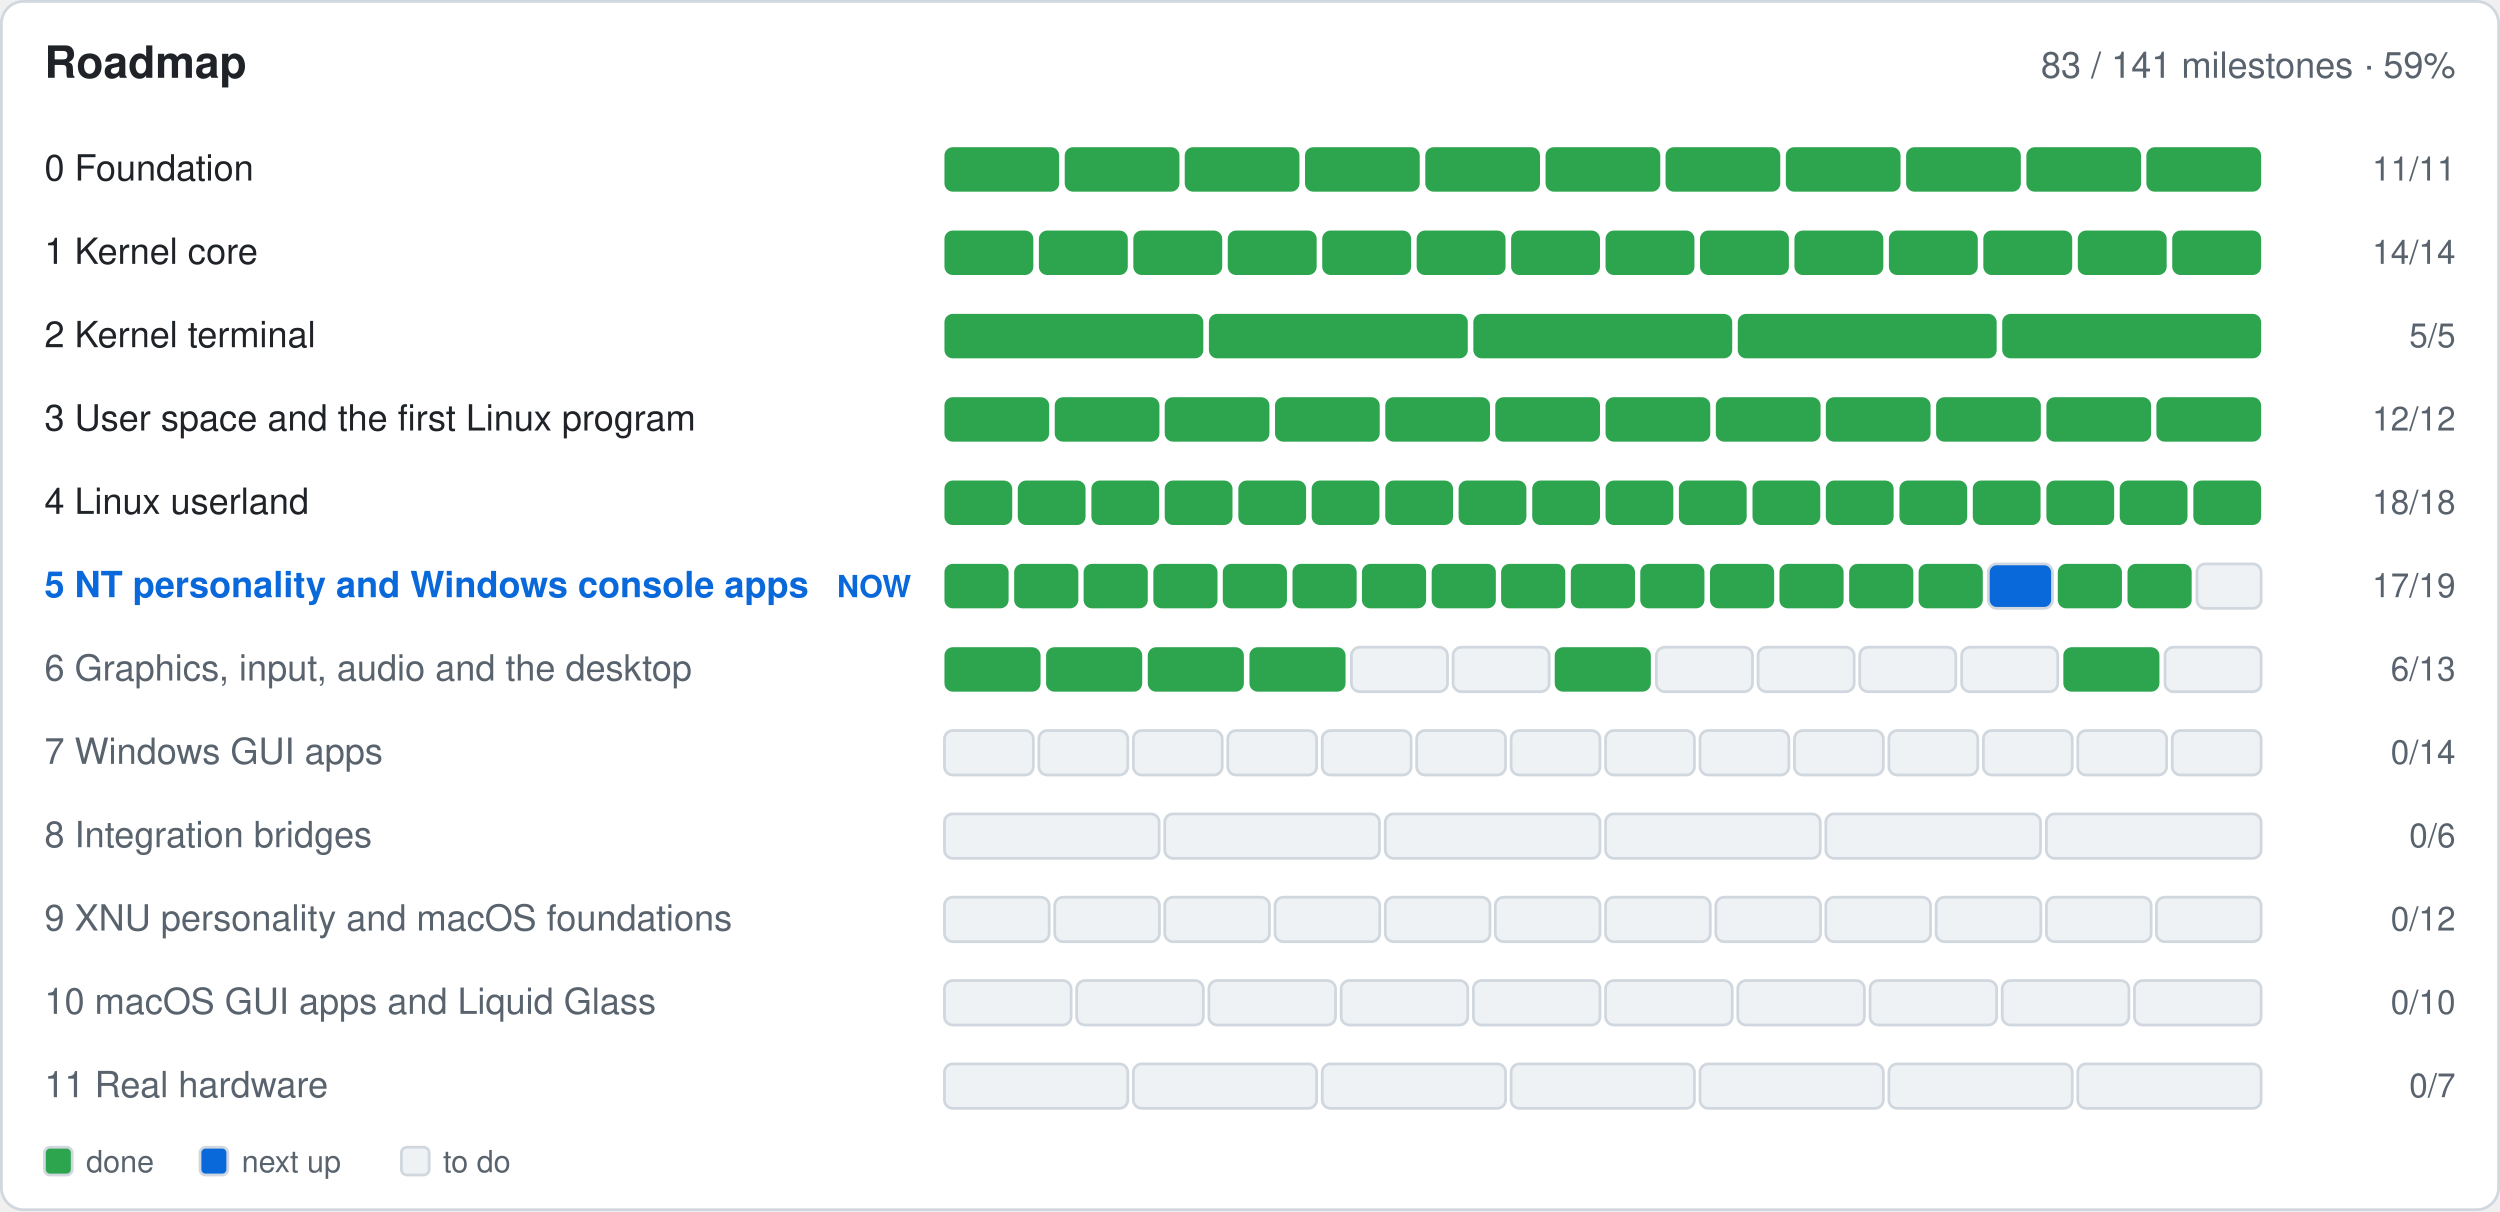
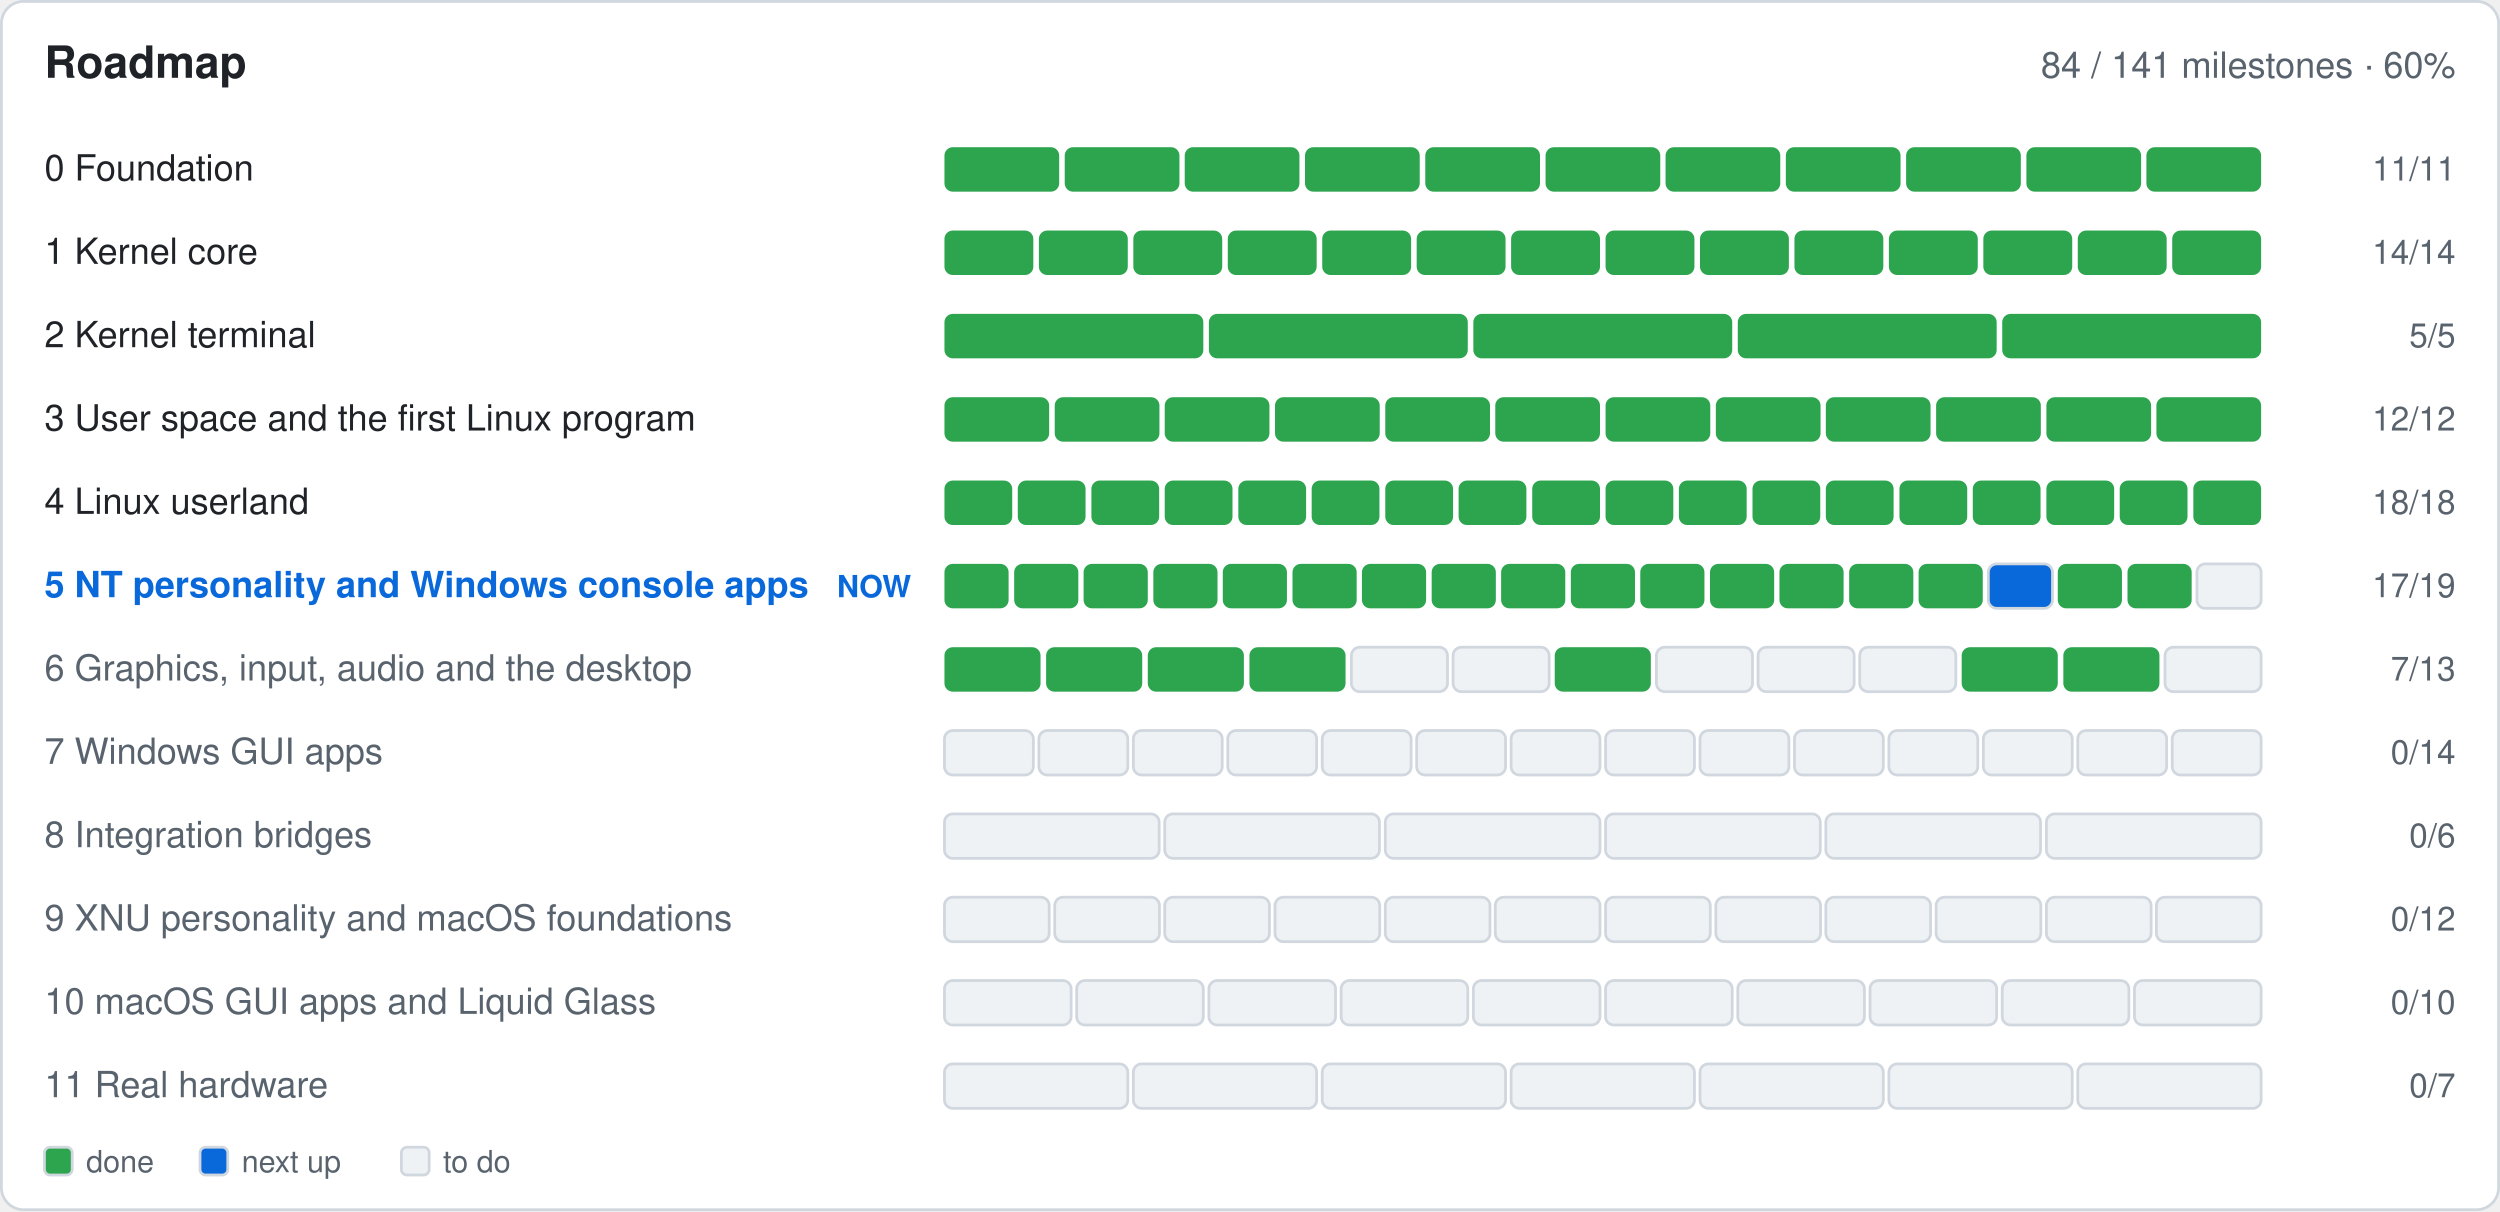
- <svg xmlns="http://www.w3.org/2000/svg" width="900" height="436" viewBox="0 0 900 436" role="img" aria-label="Roadmap: 83 of 141 milestones done">
+ <svg xmlns="http://www.w3.org/2000/svg" width="900" height="436" viewBox="0 0 900 436" role="img" aria-label="Roadmap: 84 of 141 milestones done">
  <rect x="0.5" y="0.5" width="899.0" height="435.0" fill="#ffffff" rx="8" stroke="#d0d7de" />
  <text x="16.0" y="28.0" font-family="-apple-system,BlinkMacSystemFont,'Segoe UI',Helvetica,Arial,sans-serif" font-size="16" font-weight="600" fill="#1f2328" text-anchor="start">Roadmap</text>
-   <text x="884.0" y="28.0" font-family="-apple-system,BlinkMacSystemFont,'Segoe UI',Helvetica,Arial,sans-serif" font-size="13" font-weight="400" fill="#59636e" text-anchor="end">83 / 141 milestones · 59%</text>
+   <text x="884.0" y="28.0" font-family="-apple-system,BlinkMacSystemFont,'Segoe UI',Helvetica,Arial,sans-serif" font-size="13" font-weight="400" fill="#59636e" text-anchor="end">84 / 141 milestones · 60%</text>
  <text x="16.0" y="65.0" font-family="-apple-system,BlinkMacSystemFont,'Segoe UI',Helvetica,Arial,sans-serif" font-size="13" font-weight="400" fill="#1f2328" text-anchor="start"> 0  Foundation</text>
  <g>
    <rect x="340.0" y="53.0" width="41.3" height="16.0" fill="#2da44e" rx="3" />
  </g>
  <g>
    <rect x="383.3" y="53.0" width="41.3" height="16.0" fill="#2da44e" rx="3" />
  </g>
  <g>
    <rect x="426.5" y="53.0" width="41.3" height="16.0" fill="#2da44e" rx="3" />
  </g>
  <g>
    <rect x="469.8" y="53.0" width="41.3" height="16.0" fill="#2da44e" rx="3" />
  </g>
  <g>
    <rect x="513.1" y="53.0" width="41.3" height="16.0" fill="#2da44e" rx="3" />
  </g>
  <g>
    <rect x="556.4" y="53.0" width="41.3" height="16.0" fill="#2da44e" rx="3" />
  </g>
  <g>
    <rect x="599.6" y="53.0" width="41.3" height="16.0" fill="#2da44e" rx="3" />
  </g>
  <g>
    <rect x="642.9" y="53.0" width="41.3" height="16.0" fill="#2da44e" rx="3" />
  </g>
  <g>
    <rect x="686.2" y="53.0" width="41.3" height="16.0" fill="#2da44e" rx="3" />
  </g>
  <g>
    <rect x="729.5" y="53.0" width="41.3" height="16.0" fill="#2da44e" rx="3" />
  </g>
  <g>
    <rect x="772.7" y="53.0" width="41.3" height="16.0" fill="#2da44e" rx="3" />
  </g>
  <text x="884.0" y="65.0" font-family="-apple-system,BlinkMacSystemFont,'Segoe UI',Helvetica,Arial,sans-serif" font-size="12" font-weight="400" fill="#59636e" text-anchor="end">11/11</text>
  <text x="16.0" y="95.0" font-family="-apple-system,BlinkMacSystemFont,'Segoe UI',Helvetica,Arial,sans-serif" font-size="13" font-weight="400" fill="#1f2328" text-anchor="start"> 1  Kernel core</text>
  <g>
    <rect x="340.0" y="83.0" width="32.0" height="16.0" fill="#2da44e" rx="3" />
  </g>
  <g>
    <rect x="374.0" y="83.0" width="32.0" height="16.0" fill="#2da44e" rx="3" />
  </g>
  <g>
    <rect x="408.0" y="83.0" width="32.0" height="16.0" fill="#2da44e" rx="3" />
  </g>
  <g>
    <rect x="442.0" y="83.0" width="32.0" height="16.0" fill="#2da44e" rx="3" />
  </g>
  <g>
    <rect x="476.0" y="83.0" width="32.0" height="16.0" fill="#2da44e" rx="3" />
  </g>
  <g>
    <rect x="510.0" y="83.0" width="32.0" height="16.0" fill="#2da44e" rx="3" />
  </g>
  <g>
    <rect x="544.0" y="83.0" width="32.0" height="16.0" fill="#2da44e" rx="3" />
  </g>
  <g>
    <rect x="578.0" y="83.0" width="32.0" height="16.0" fill="#2da44e" rx="3" />
  </g>
  <g>
    <rect x="612.0" y="83.0" width="32.0" height="16.0" fill="#2da44e" rx="3" />
  </g>
  <g>
    <rect x="646.0" y="83.0" width="32.0" height="16.0" fill="#2da44e" rx="3" />
  </g>
  <g>
    <rect x="680.0" y="83.0" width="32.0" height="16.0" fill="#2da44e" rx="3" />
  </g>
  <g>
    <rect x="714.0" y="83.0" width="32.0" height="16.0" fill="#2da44e" rx="3" />
  </g>
  <g>
    <rect x="748.0" y="83.0" width="32.0" height="16.0" fill="#2da44e" rx="3" />
  </g>
  <g>
    <rect x="782.0" y="83.0" width="32.0" height="16.0" fill="#2da44e" rx="3" />
  </g>
  <text x="884.0" y="95.0" font-family="-apple-system,BlinkMacSystemFont,'Segoe UI',Helvetica,Arial,sans-serif" font-size="12" font-weight="400" fill="#59636e" text-anchor="end">14/14</text>
  <text x="16.0" y="125.0" font-family="-apple-system,BlinkMacSystemFont,'Segoe UI',Helvetica,Arial,sans-serif" font-size="13" font-weight="400" fill="#1f2328" text-anchor="start"> 2  Kernel terminal</text>
  <g>
    <rect x="340.0" y="113.0" width="93.2" height="16.0" fill="#2da44e" rx="3" />
  </g>
  <g>
    <rect x="435.2" y="113.0" width="93.2" height="16.0" fill="#2da44e" rx="3" />
  </g>
  <g>
    <rect x="530.4" y="113.0" width="93.2" height="16.0" fill="#2da44e" rx="3" />
  </g>
  <g>
    <rect x="625.6" y="113.0" width="93.2" height="16.0" fill="#2da44e" rx="3" />
  </g>
  <g>
    <rect x="720.8" y="113.0" width="93.2" height="16.0" fill="#2da44e" rx="3" />
  </g>
  <text x="884.0" y="125.0" font-family="-apple-system,BlinkMacSystemFont,'Segoe UI',Helvetica,Arial,sans-serif" font-size="12" font-weight="400" fill="#59636e" text-anchor="end">5/5</text>
  <text x="16.0" y="155.0" font-family="-apple-system,BlinkMacSystemFont,'Segoe UI',Helvetica,Arial,sans-serif" font-size="13" font-weight="400" fill="#1f2328" text-anchor="start"> 3  User space and the first Linux program</text>
  <g>
    <rect x="340.0" y="143.0" width="37.7" height="16.0" fill="#2da44e" rx="3" />
  </g>
  <g>
    <rect x="379.7" y="143.0" width="37.7" height="16.0" fill="#2da44e" rx="3" />
  </g>
  <g>
    <rect x="419.3" y="143.0" width="37.7" height="16.0" fill="#2da44e" rx="3" />
  </g>
  <g>
    <rect x="459.0" y="143.0" width="37.7" height="16.0" fill="#2da44e" rx="3" />
  </g>
  <g>
    <rect x="498.7" y="143.0" width="37.7" height="16.0" fill="#2da44e" rx="3" />
  </g>
  <g>
    <rect x="538.3" y="143.0" width="37.7" height="16.0" fill="#2da44e" rx="3" />
  </g>
  <g>
    <rect x="578.0" y="143.0" width="37.7" height="16.0" fill="#2da44e" rx="3" />
  </g>
  <g>
    <rect x="617.7" y="143.0" width="37.7" height="16.0" fill="#2da44e" rx="3" />
  </g>
  <g>
    <rect x="657.3" y="143.0" width="37.7" height="16.0" fill="#2da44e" rx="3" />
  </g>
  <g>
    <rect x="697.0" y="143.0" width="37.7" height="16.0" fill="#2da44e" rx="3" />
  </g>
  <g>
    <rect x="736.7" y="143.0" width="37.7" height="16.0" fill="#2da44e" rx="3" />
  </g>
  <g>
    <rect x="776.3" y="143.0" width="37.7" height="16.0" fill="#2da44e" rx="3" />
  </g>
  <text x="884.0" y="155.0" font-family="-apple-system,BlinkMacSystemFont,'Segoe UI',Helvetica,Arial,sans-serif" font-size="12" font-weight="400" fill="#59636e" text-anchor="end">12/12</text>
  <text x="16.0" y="185.0" font-family="-apple-system,BlinkMacSystemFont,'Segoe UI',Helvetica,Arial,sans-serif" font-size="13" font-weight="400" fill="#1f2328" text-anchor="start"> 4  Linux userland</text>
  <g>
    <rect x="340.0" y="173.0" width="24.4" height="16.0" fill="#2da44e" rx="3" />
  </g>
  <g>
    <rect x="366.4" y="173.0" width="24.4" height="16.0" fill="#2da44e" rx="3" />
  </g>
  <g>
    <rect x="392.9" y="173.0" width="24.4" height="16.0" fill="#2da44e" rx="3" />
  </g>
  <g>
    <rect x="419.3" y="173.0" width="24.4" height="16.0" fill="#2da44e" rx="3" />
  </g>
  <g>
    <rect x="445.8" y="173.0" width="24.4" height="16.0" fill="#2da44e" rx="3" />
  </g>
  <g>
    <rect x="472.2" y="173.0" width="24.4" height="16.0" fill="#2da44e" rx="3" />
  </g>
  <g>
    <rect x="498.7" y="173.0" width="24.4" height="16.0" fill="#2da44e" rx="3" />
  </g>
  <g>
    <rect x="525.1" y="173.0" width="24.4" height="16.0" fill="#2da44e" rx="3" />
  </g>
  <g>
    <rect x="551.6" y="173.0" width="24.4" height="16.0" fill="#2da44e" rx="3" />
  </g>
  <g>
    <rect x="578.0" y="173.0" width="24.4" height="16.0" fill="#2da44e" rx="3" />
  </g>
  <g>
    <rect x="604.4" y="173.0" width="24.4" height="16.0" fill="#2da44e" rx="3" />
  </g>
  <g>
    <rect x="630.9" y="173.0" width="24.4" height="16.0" fill="#2da44e" rx="3" />
  </g>
  <g>
    <rect x="657.3" y="173.0" width="24.4" height="16.0" fill="#2da44e" rx="3" />
  </g>
  <g>
    <rect x="683.8" y="173.0" width="24.4" height="16.0" fill="#2da44e" rx="3" />
  </g>
  <g>
    <rect x="710.2" y="173.0" width="24.4" height="16.0" fill="#2da44e" rx="3" />
  </g>
  <g>
    <rect x="736.7" y="173.0" width="24.4" height="16.0" fill="#2da44e" rx="3" />
  </g>
  <g>
    <rect x="763.1" y="173.0" width="24.4" height="16.0" fill="#2da44e" rx="3" />
  </g>
  <g>
    <rect x="789.6" y="173.0" width="24.4" height="16.0" fill="#2da44e" rx="3" />
  </g>
  <text x="884.0" y="185.0" font-family="-apple-system,BlinkMacSystemFont,'Segoe UI',Helvetica,Arial,sans-serif" font-size="12" font-weight="400" fill="#59636e" text-anchor="end">18/18</text>
  <text x="16.0" y="215.0" font-family="-apple-system,BlinkMacSystemFont,'Segoe UI',Helvetica,Arial,sans-serif" font-size="13" font-weight="600" fill="#0969da" text-anchor="start"> 5  NT personality and Windows console apps</text>
  <text x="328.0" y="215.0" font-family="-apple-system,BlinkMacSystemFont,'Segoe UI',Helvetica,Arial,sans-serif" font-size="11" font-weight="600" fill="#0969da" text-anchor="end">NOW</text>
  <g>
    <rect x="340.0" y="203.0" width="23.1" height="16.0" fill="#2da44e" rx="3" />
  </g>
  <g>
    <rect x="365.1" y="203.0" width="23.1" height="16.0" fill="#2da44e" rx="3" />
  </g>
  <g>
    <rect x="390.1" y="203.0" width="23.1" height="16.0" fill="#2da44e" rx="3" />
  </g>
  <g>
    <rect x="415.2" y="203.0" width="23.1" height="16.0" fill="#2da44e" rx="3" />
  </g>
  <g>
    <rect x="440.2" y="203.0" width="23.1" height="16.0" fill="#2da44e" rx="3" />
  </g>
  <g>
    <rect x="465.3" y="203.0" width="23.1" height="16.0" fill="#2da44e" rx="3" />
  </g>
  <g>
    <rect x="490.3" y="203.0" width="23.1" height="16.0" fill="#2da44e" rx="3" />
  </g>
  <g>
    <rect x="515.4" y="203.0" width="23.1" height="16.0" fill="#2da44e" rx="3" />
  </g>
  <g>
    <rect x="540.4" y="203.0" width="23.1" height="16.0" fill="#2da44e" rx="3" />
  </g>
  <g>
    <rect x="565.5" y="203.0" width="23.1" height="16.0" fill="#2da44e" rx="3" />
  </g>
  <g>
    <rect x="590.5" y="203.0" width="23.1" height="16.0" fill="#2da44e" rx="3" />
  </g>
  <g>
    <rect x="615.6" y="203.0" width="23.1" height="16.0" fill="#2da44e" rx="3" />
  </g>
  <g>
    <rect x="640.6" y="203.0" width="23.1" height="16.0" fill="#2da44e" rx="3" />
  </g>
  <g>
    <rect x="665.7" y="203.0" width="23.1" height="16.0" fill="#2da44e" rx="3" />
  </g>
  <g>
    <rect x="690.7" y="203.0" width="23.1" height="16.0" fill="#2da44e" rx="3" />
  </g>
  <g>
    <rect x="715.8" y="203.0" width="23.1" height="16.0" fill="#0969da" rx="3" stroke="#d0d7de" />
  </g>
  <g>
    <rect x="740.8" y="203.0" width="23.1" height="16.0" fill="#2da44e" rx="3" />
  </g>
  <g>
    <rect x="765.9" y="203.0" width="23.1" height="16.0" fill="#2da44e" rx="3" />
  </g>
  <g>
    <rect x="790.9" y="203.0" width="23.1" height="16.0" fill="#eff2f5" rx="3" stroke="#d0d7de" />
  </g>
  <text x="884.0" y="215.0" font-family="-apple-system,BlinkMacSystemFont,'Segoe UI',Helvetica,Arial,sans-serif" font-size="12" font-weight="400" fill="#59636e" text-anchor="end">17/19</text>
  <text x="16.0" y="245.0" font-family="-apple-system,BlinkMacSystemFont,'Segoe UI',Helvetica,Arial,sans-serif" font-size="13" font-weight="400" fill="#59636e" text-anchor="start"> 6  Graphics, input, audio and the desktop</text>
  <g>
    <rect x="340.0" y="233.0" width="34.6" height="16.0" fill="#2da44e" rx="3" />
  </g>
  <g>
    <rect x="376.6" y="233.0" width="34.6" height="16.0" fill="#2da44e" rx="3" />
  </g>
  <g>
    <rect x="413.2" y="233.0" width="34.6" height="16.0" fill="#2da44e" rx="3" />
  </g>
  <g>
    <rect x="449.8" y="233.0" width="34.6" height="16.0" fill="#2da44e" rx="3" />
  </g>
  <g>
    <rect x="486.5" y="233.0" width="34.6" height="16.0" fill="#eff2f5" rx="3" stroke="#d0d7de" />
  </g>
  <g>
    <rect x="523.1" y="233.0" width="34.6" height="16.0" fill="#eff2f5" rx="3" stroke="#d0d7de" />
  </g>
  <g>
    <rect x="559.7" y="233.0" width="34.6" height="16.0" fill="#2da44e" rx="3" />
  </g>
  <g>
    <rect x="596.3" y="233.0" width="34.6" height="16.0" fill="#eff2f5" rx="3" stroke="#d0d7de" />
  </g>
  <g>
    <rect x="632.9" y="233.0" width="34.6" height="16.0" fill="#eff2f5" rx="3" stroke="#d0d7de" />
  </g>
  <g>
    <rect x="669.5" y="233.0" width="34.6" height="16.0" fill="#eff2f5" rx="3" stroke="#d0d7de" />
  </g>
  <g>
-     <rect x="706.2" y="233.0" width="34.6" height="16.0" fill="#eff2f5" rx="3" stroke="#d0d7de" />
+     <rect x="706.2" y="233.0" width="34.6" height="16.0" fill="#2da44e" rx="3" />
  </g>
  <g>
    <rect x="742.8" y="233.0" width="34.6" height="16.0" fill="#2da44e" rx="3" />
  </g>
  <g>
    <rect x="779.4" y="233.0" width="34.6" height="16.0" fill="#eff2f5" rx="3" stroke="#d0d7de" />
  </g>
-   <text x="884.0" y="245.0" font-family="-apple-system,BlinkMacSystemFont,'Segoe UI',Helvetica,Arial,sans-serif" font-size="12" font-weight="400" fill="#59636e" text-anchor="end">6/13</text>
+   <text x="884.0" y="245.0" font-family="-apple-system,BlinkMacSystemFont,'Segoe UI',Helvetica,Arial,sans-serif" font-size="12" font-weight="400" fill="#59636e" text-anchor="end">7/13</text>
  <text x="16.0" y="275.0" font-family="-apple-system,BlinkMacSystemFont,'Segoe UI',Helvetica,Arial,sans-serif" font-size="13" font-weight="400" fill="#59636e" text-anchor="start"> 7  Windows GUI apps</text>
  <g>
    <rect x="340.0" y="263.0" width="32.0" height="16.0" fill="#eff2f5" rx="3" stroke="#d0d7de" />
  </g>
  <g>
    <rect x="374.0" y="263.0" width="32.0" height="16.0" fill="#eff2f5" rx="3" stroke="#d0d7de" />
  </g>
  <g>
    <rect x="408.0" y="263.0" width="32.0" height="16.0" fill="#eff2f5" rx="3" stroke="#d0d7de" />
  </g>
  <g>
    <rect x="442.0" y="263.0" width="32.0" height="16.0" fill="#eff2f5" rx="3" stroke="#d0d7de" />
  </g>
  <g>
    <rect x="476.0" y="263.0" width="32.0" height="16.0" fill="#eff2f5" rx="3" stroke="#d0d7de" />
  </g>
  <g>
    <rect x="510.0" y="263.0" width="32.0" height="16.0" fill="#eff2f5" rx="3" stroke="#d0d7de" />
  </g>
  <g>
    <rect x="544.0" y="263.0" width="32.0" height="16.0" fill="#eff2f5" rx="3" stroke="#d0d7de" />
  </g>
  <g>
    <rect x="578.0" y="263.0" width="32.0" height="16.0" fill="#eff2f5" rx="3" stroke="#d0d7de" />
  </g>
  <g>
    <rect x="612.0" y="263.0" width="32.0" height="16.0" fill="#eff2f5" rx="3" stroke="#d0d7de" />
  </g>
  <g>
    <rect x="646.0" y="263.0" width="32.0" height="16.0" fill="#eff2f5" rx="3" stroke="#d0d7de" />
  </g>
  <g>
    <rect x="680.0" y="263.0" width="32.0" height="16.0" fill="#eff2f5" rx="3" stroke="#d0d7de" />
  </g>
  <g>
    <rect x="714.0" y="263.0" width="32.0" height="16.0" fill="#eff2f5" rx="3" stroke="#d0d7de" />
  </g>
  <g>
    <rect x="748.0" y="263.0" width="32.0" height="16.0" fill="#eff2f5" rx="3" stroke="#d0d7de" />
  </g>
  <g>
    <rect x="782.0" y="263.0" width="32.0" height="16.0" fill="#eff2f5" rx="3" stroke="#d0d7de" />
  </g>
  <text x="884.0" y="275.0" font-family="-apple-system,BlinkMacSystemFont,'Segoe UI',Helvetica,Arial,sans-serif" font-size="12" font-weight="400" fill="#59636e" text-anchor="end">0/14</text>
  <text x="16.0" y="305.0" font-family="-apple-system,BlinkMacSystemFont,'Segoe UI',Helvetica,Arial,sans-serif" font-size="13" font-weight="400" fill="#59636e" text-anchor="start"> 8  Integration bridges</text>
  <g>
    <rect x="340.0" y="293.0" width="77.3" height="16.0" fill="#eff2f5" rx="3" stroke="#d0d7de" />
  </g>
  <g>
    <rect x="419.3" y="293.0" width="77.3" height="16.0" fill="#eff2f5" rx="3" stroke="#d0d7de" />
  </g>
  <g>
    <rect x="498.7" y="293.0" width="77.3" height="16.0" fill="#eff2f5" rx="3" stroke="#d0d7de" />
  </g>
  <g>
    <rect x="578.0" y="293.0" width="77.3" height="16.0" fill="#eff2f5" rx="3" stroke="#d0d7de" />
  </g>
  <g>
    <rect x="657.3" y="293.0" width="77.3" height="16.0" fill="#eff2f5" rx="3" stroke="#d0d7de" />
  </g>
  <g>
    <rect x="736.7" y="293.0" width="77.3" height="16.0" fill="#eff2f5" rx="3" stroke="#d0d7de" />
  </g>
  <text x="884.0" y="305.0" font-family="-apple-system,BlinkMacSystemFont,'Segoe UI',Helvetica,Arial,sans-serif" font-size="12" font-weight="400" fill="#59636e" text-anchor="end">0/6</text>
  <text x="16.0" y="335.0" font-family="-apple-system,BlinkMacSystemFont,'Segoe UI',Helvetica,Arial,sans-serif" font-size="13" font-weight="400" fill="#59636e" text-anchor="start"> 9  XNU personality and macOS foundations</text>
  <g>
    <rect x="340.0" y="323.0" width="37.7" height="16.0" fill="#eff2f5" rx="3" stroke="#d0d7de" />
  </g>
  <g>
    <rect x="379.7" y="323.0" width="37.7" height="16.0" fill="#eff2f5" rx="3" stroke="#d0d7de" />
  </g>
  <g>
    <rect x="419.3" y="323.0" width="37.7" height="16.0" fill="#eff2f5" rx="3" stroke="#d0d7de" />
  </g>
  <g>
    <rect x="459.0" y="323.0" width="37.7" height="16.0" fill="#eff2f5" rx="3" stroke="#d0d7de" />
  </g>
  <g>
    <rect x="498.7" y="323.0" width="37.7" height="16.0" fill="#eff2f5" rx="3" stroke="#d0d7de" />
  </g>
  <g>
    <rect x="538.3" y="323.0" width="37.7" height="16.0" fill="#eff2f5" rx="3" stroke="#d0d7de" />
  </g>
  <g>
    <rect x="578.0" y="323.0" width="37.7" height="16.0" fill="#eff2f5" rx="3" stroke="#d0d7de" />
  </g>
  <g>
    <rect x="617.7" y="323.0" width="37.7" height="16.0" fill="#eff2f5" rx="3" stroke="#d0d7de" />
  </g>
  <g>
    <rect x="657.3" y="323.0" width="37.7" height="16.0" fill="#eff2f5" rx="3" stroke="#d0d7de" />
  </g>
  <g>
    <rect x="697.0" y="323.0" width="37.7" height="16.0" fill="#eff2f5" rx="3" stroke="#d0d7de" />
  </g>
  <g>
    <rect x="736.7" y="323.0" width="37.7" height="16.0" fill="#eff2f5" rx="3" stroke="#d0d7de" />
  </g>
  <g>
    <rect x="776.3" y="323.0" width="37.7" height="16.0" fill="#eff2f5" rx="3" stroke="#d0d7de" />
  </g>
  <text x="884.0" y="335.0" font-family="-apple-system,BlinkMacSystemFont,'Segoe UI',Helvetica,Arial,sans-serif" font-size="12" font-weight="400" fill="#59636e" text-anchor="end">0/12</text>
  <text x="16.0" y="365.0" font-family="-apple-system,BlinkMacSystemFont,'Segoe UI',Helvetica,Arial,sans-serif" font-size="13" font-weight="400" fill="#59636e" text-anchor="start">10  macOS GUI apps and Liquid Glass</text>
  <g>
    <rect x="340.0" y="353.0" width="45.6" height="16.0" fill="#eff2f5" rx="3" stroke="#d0d7de" />
  </g>
  <g>
    <rect x="387.6" y="353.0" width="45.6" height="16.0" fill="#eff2f5" rx="3" stroke="#d0d7de" />
  </g>
  <g>
    <rect x="435.2" y="353.0" width="45.6" height="16.0" fill="#eff2f5" rx="3" stroke="#d0d7de" />
  </g>
  <g>
    <rect x="482.8" y="353.0" width="45.6" height="16.0" fill="#eff2f5" rx="3" stroke="#d0d7de" />
  </g>
  <g>
    <rect x="530.4" y="353.0" width="45.6" height="16.0" fill="#eff2f5" rx="3" stroke="#d0d7de" />
  </g>
  <g>
    <rect x="578.0" y="353.0" width="45.6" height="16.0" fill="#eff2f5" rx="3" stroke="#d0d7de" />
  </g>
  <g>
    <rect x="625.6" y="353.0" width="45.6" height="16.0" fill="#eff2f5" rx="3" stroke="#d0d7de" />
  </g>
  <g>
    <rect x="673.2" y="353.0" width="45.6" height="16.0" fill="#eff2f5" rx="3" stroke="#d0d7de" />
  </g>
  <g>
    <rect x="720.8" y="353.0" width="45.6" height="16.0" fill="#eff2f5" rx="3" stroke="#d0d7de" />
  </g>
  <g>
    <rect x="768.4" y="353.0" width="45.6" height="16.0" fill="#eff2f5" rx="3" stroke="#d0d7de" />
  </g>
  <text x="884.0" y="365.0" font-family="-apple-system,BlinkMacSystemFont,'Segoe UI',Helvetica,Arial,sans-serif" font-size="12" font-weight="400" fill="#59636e" text-anchor="end">0/10</text>
  <text x="16.0" y="395.0" font-family="-apple-system,BlinkMacSystemFont,'Segoe UI',Helvetica,Arial,sans-serif" font-size="13" font-weight="400" fill="#59636e" text-anchor="start">11  Real hardware</text>
  <g>
    <rect x="340.0" y="383.0" width="66.0" height="16.0" fill="#eff2f5" rx="3" stroke="#d0d7de" />
  </g>
  <g>
    <rect x="408.0" y="383.0" width="66.0" height="16.0" fill="#eff2f5" rx="3" stroke="#d0d7de" />
  </g>
  <g>
    <rect x="476.0" y="383.0" width="66.0" height="16.0" fill="#eff2f5" rx="3" stroke="#d0d7de" />
  </g>
  <g>
    <rect x="544.0" y="383.0" width="66.0" height="16.0" fill="#eff2f5" rx="3" stroke="#d0d7de" />
  </g>
  <g>
    <rect x="612.0" y="383.0" width="66.0" height="16.0" fill="#eff2f5" rx="3" stroke="#d0d7de" />
  </g>
  <g>
    <rect x="680.0" y="383.0" width="66.0" height="16.0" fill="#eff2f5" rx="3" stroke="#d0d7de" />
  </g>
  <g>
    <rect x="748.0" y="383.0" width="66.0" height="16.0" fill="#eff2f5" rx="3" stroke="#d0d7de" />
  </g>
  <text x="884.0" y="395.0" font-family="-apple-system,BlinkMacSystemFont,'Segoe UI',Helvetica,Arial,sans-serif" font-size="12" font-weight="400" fill="#59636e" text-anchor="end">0/7</text>
  <rect x="16.0" y="413.0" width="10.0" height="10.0" fill="#2da44e" rx="2" stroke="#d0d7de" />
  <text x="31.0" y="422.0" font-family="-apple-system,BlinkMacSystemFont,'Segoe UI',Helvetica,Arial,sans-serif" font-size="11" font-weight="400" fill="#59636e" text-anchor="start">done</text>
  <rect x="72.0" y="413.0" width="10.0" height="10.0" fill="#0969da" rx="2" stroke="#d0d7de" />
  <text x="87.0" y="422.0" font-family="-apple-system,BlinkMacSystemFont,'Segoe UI',Helvetica,Arial,sans-serif" font-size="11" font-weight="400" fill="#59636e" text-anchor="start">next up</text>
  <rect x="144.5" y="413.0" width="10.0" height="10.0" fill="#eff2f5" rx="2" stroke="#d0d7de" />
  <text x="159.5" y="422.0" font-family="-apple-system,BlinkMacSystemFont,'Segoe UI',Helvetica,Arial,sans-serif" font-size="11" font-weight="400" fill="#59636e" text-anchor="start">to do</text>
</svg>
